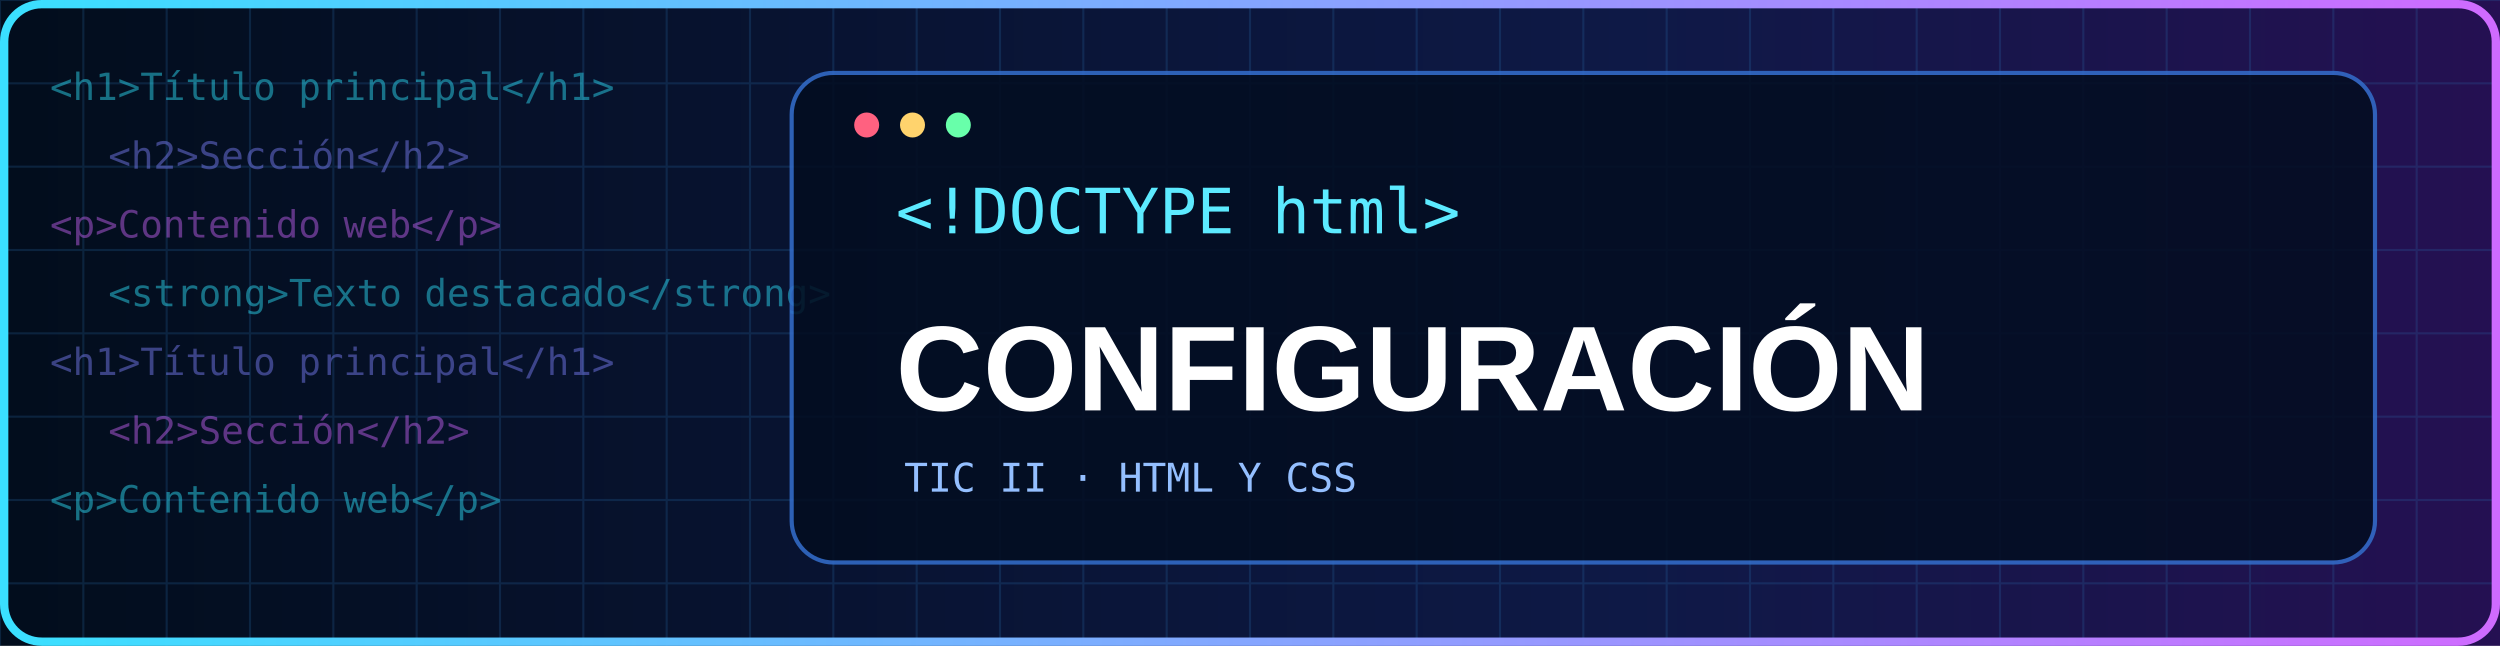
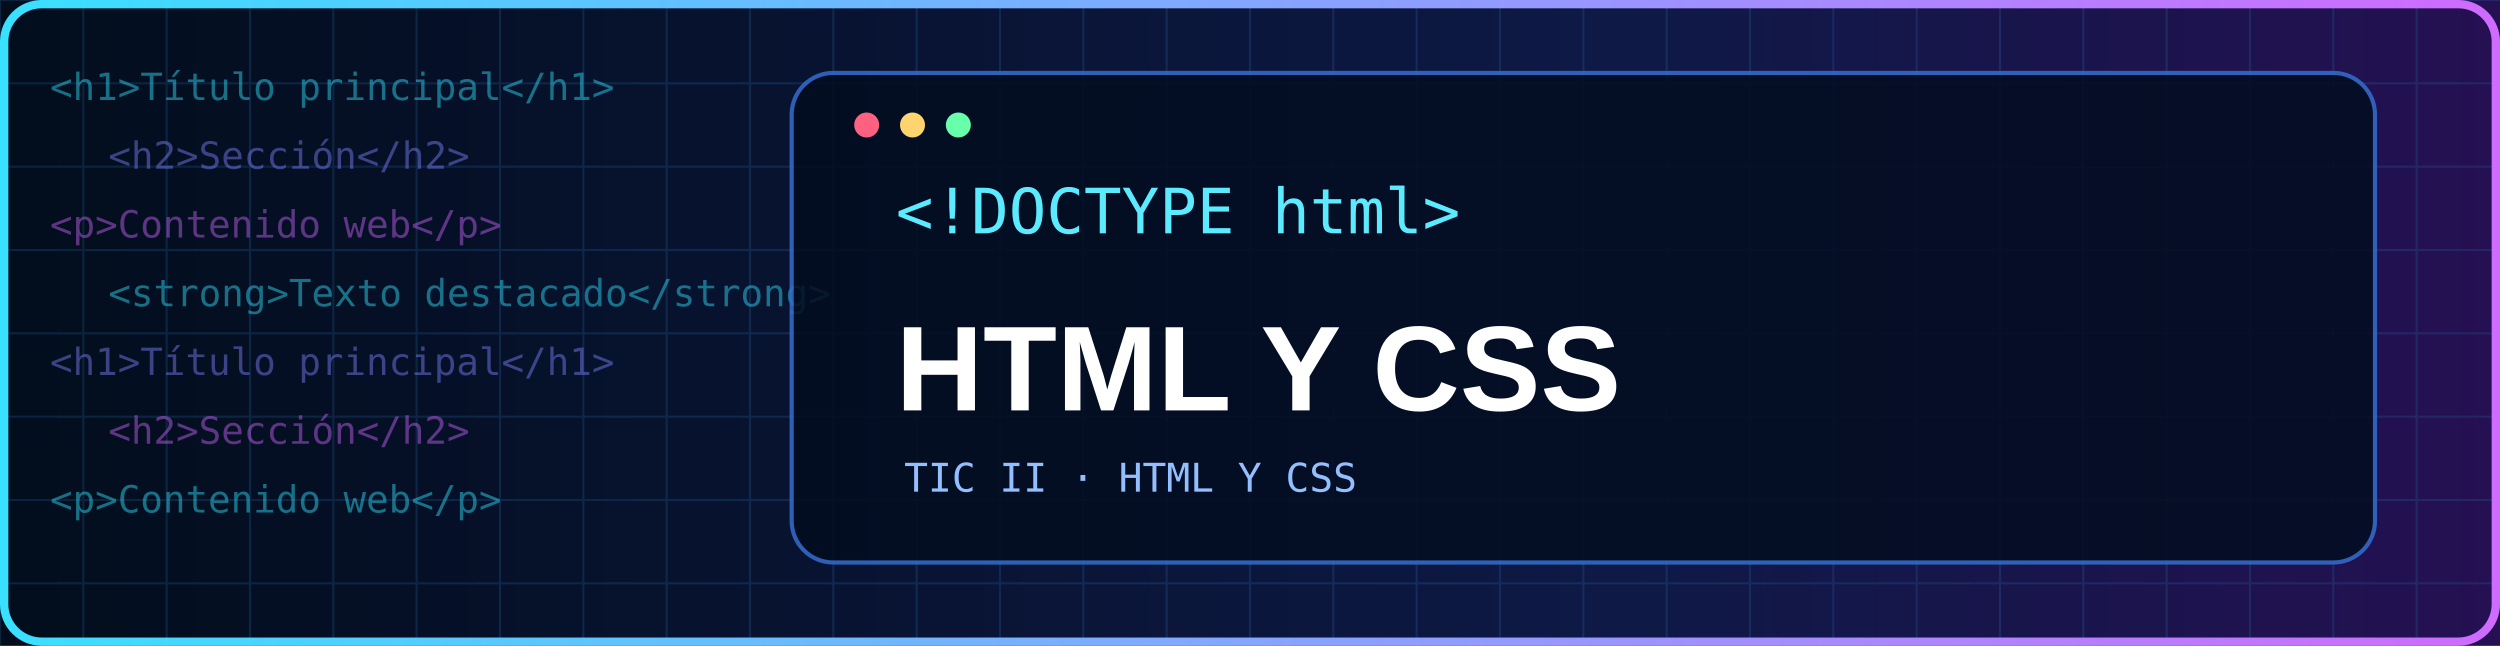
<svg xmlns="http://www.w3.org/2000/svg" width="1200" height="310" viewBox="0 0 1200 310">
  <defs>
    <linearGradient id="bg">
      <stop stop-color="#020d1c" />
      <stop offset=".65" stop-color="#0e1946" />
      <stop offset="1" stop-color="#251052" />
    </linearGradient>
    <linearGradient id="neon">
      <stop stop-color="#39e1ff" />
      <stop offset="1" stop-color="#d06aff" />
    </linearGradient>
  </defs>
  <rect width="1200" height="310" fill="url(#bg)" />
  <g stroke="#2a72b2" opacity=".22">
    <path d="M0 0V310" />
    <path d="M40 0V310" />
    <path d="M80 0V310" />
    <path d="M120 0V310" />
    <path d="M160 0V310" />
    <path d="M200 0V310" />
    <path d="M240 0V310" />
    <path d="M280 0V310" />
    <path d="M320 0V310" />
    <path d="M360 0V310" />
    <path d="M400 0V310" />
    <path d="M440 0V310" />
    <path d="M480 0V310" />
    <path d="M520 0V310" />
    <path d="M560 0V310" />
    <path d="M600 0V310" />
    <path d="M640 0V310" />
    <path d="M680 0V310" />
    <path d="M720 0V310" />
    <path d="M760 0V310" />
    <path d="M800 0V310" />
    <path d="M840 0V310" />
    <path d="M880 0V310" />
    <path d="M920 0V310" />
    <path d="M960 0V310" />
    <path d="M1000 0V310" />
    <path d="M1040 0V310" />
    <path d="M1080 0V310" />
    <path d="M1120 0V310" />
    <path d="M1160 0V310" />
    <path d="M0 0H1200" />
    <path d="M0 40H1200" />
    <path d="M0 80H1200" />
    <path d="M0 120H1200" />
    <path d="M0 160H1200" />
    <path d="M0 200H1200" />
    <path d="M0 240H1200" />
    <path d="M0 280H1200" />
  </g>
  <text x="24" y="48" fill="#2fe6ff" font-family="monospace" font-size="18" opacity=".45">&lt;h1&gt;Título principal&lt;/h1&gt;</text>
  <text x="52" y="81" fill="#7f82ff" font-family="monospace" font-size="18" opacity=".45">&lt;h2&gt;Sección&lt;/h2&gt;</text>
  <text x="24" y="114" fill="#cc64fb" font-family="monospace" font-size="18" opacity=".45">&lt;p&gt;Contenido web&lt;/p&gt;</text>
  <text x="52" y="147" fill="#2fe6ff" font-family="monospace" font-size="18" opacity=".45">&lt;strong&gt;Texto destacado&lt;/strong&gt;</text>
  <text x="24" y="180" fill="#7f82ff" font-family="monospace" font-size="18" opacity=".45">&lt;h1&gt;Título principal&lt;/h1&gt;</text>
  <text x="52" y="213" fill="#cc64fb" font-family="monospace" font-size="18" opacity=".45">&lt;h2&gt;Sección&lt;/h2&gt;</text>
  <text x="24" y="246" fill="#2fe6ff" font-family="monospace" font-size="18" opacity=".45">&lt;p&gt;Contenido web&lt;/p&gt;</text>
  <rect x="380" y="35" width="760" height="235" rx="20" fill="#020d20" opacity=".87" stroke="#326cc9" stroke-width="2" />
  <circle cx="416" cy="60" r="6" fill="#ff6180" />
  <circle cx="438" cy="60" r="6" fill="#ffd36d" />
  <circle cx="460" cy="60" r="6" fill="#68ffaa" />
  <text x="430" y="112" fill="#5ceaff" font-family="monospace" font-size="30">&lt;!DOCTYPE html&gt;</text>
-   <text x="430" y="197" fill="white" font-family="Arial,sans-serif" font-weight="bold" font-size="58">CONFIGURACIÓN</text>
+   <text x="430" y="197" fill="white" font-family="Arial,sans-serif" font-weight="bold" font-size="58">HTML Y CSS</text>
  <text x="434" y="236" fill="#94bfff" font-family="monospace" font-size="19">TIC II · HTML Y CSS</text>
  <rect x="2" y="2" width="1196" height="306" rx="18" fill="none" stroke="url(#neon)" stroke-width="4" />
</svg>
